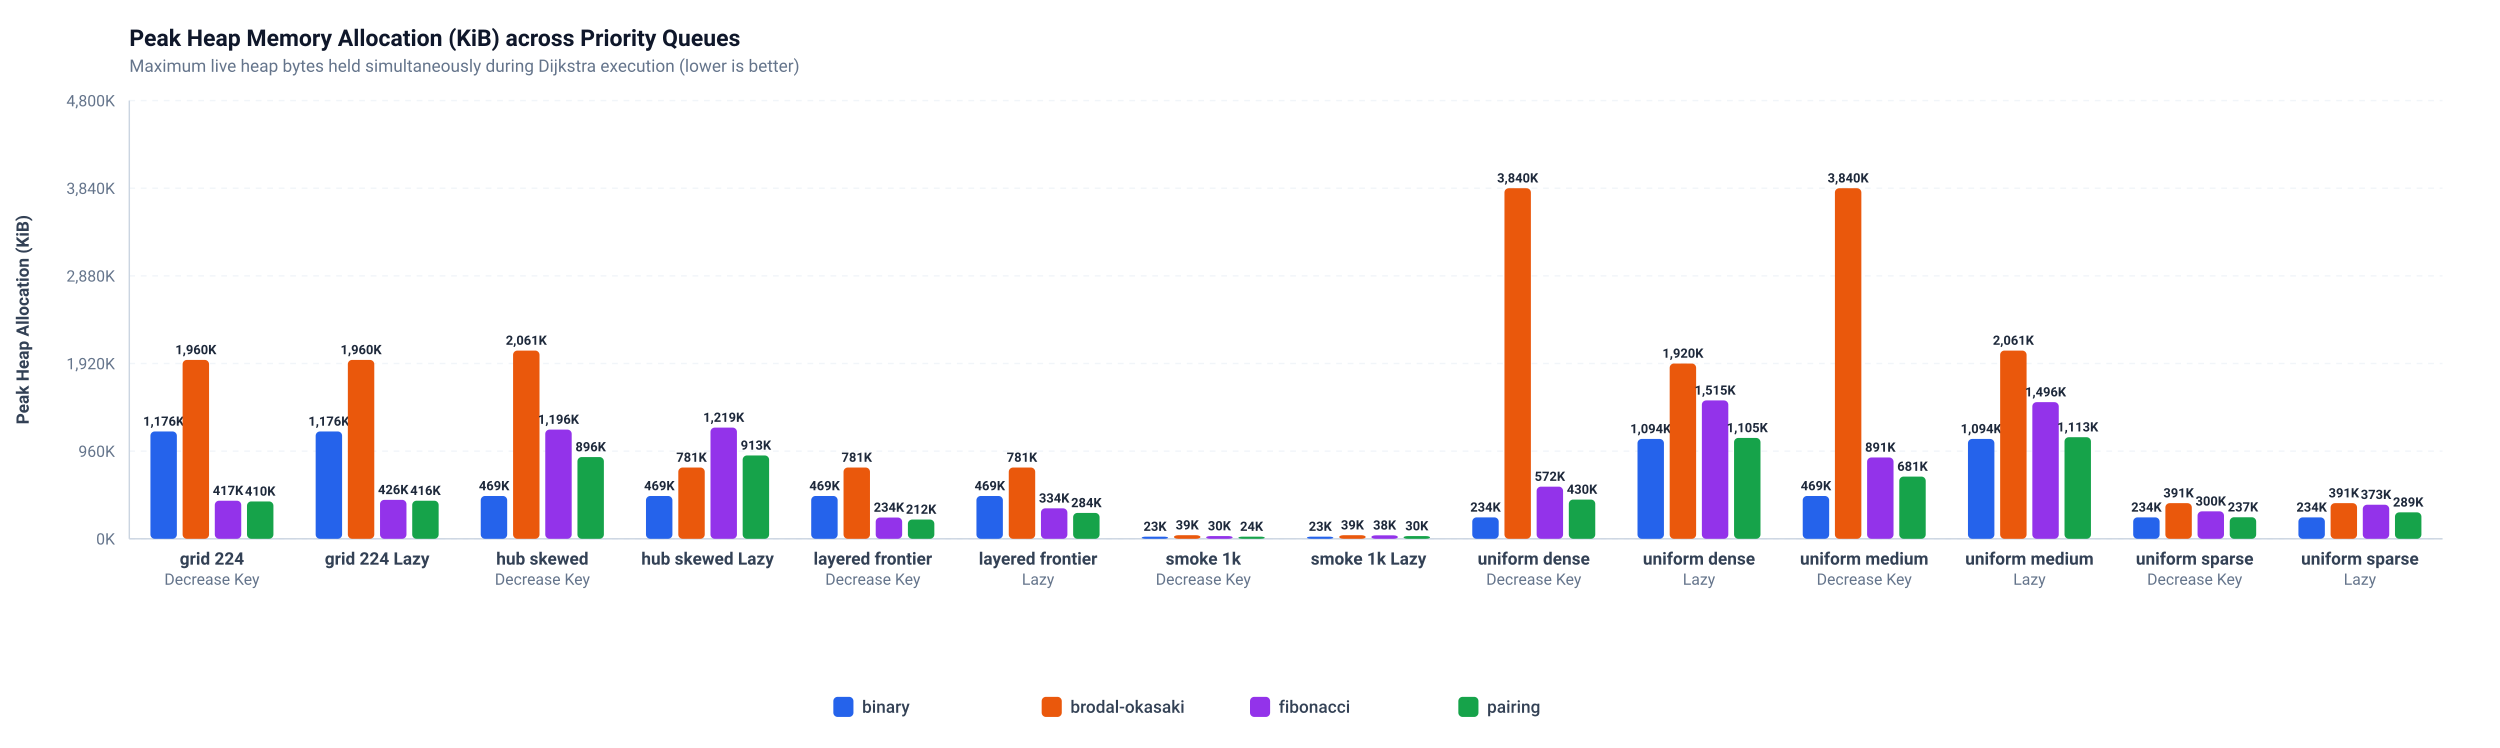
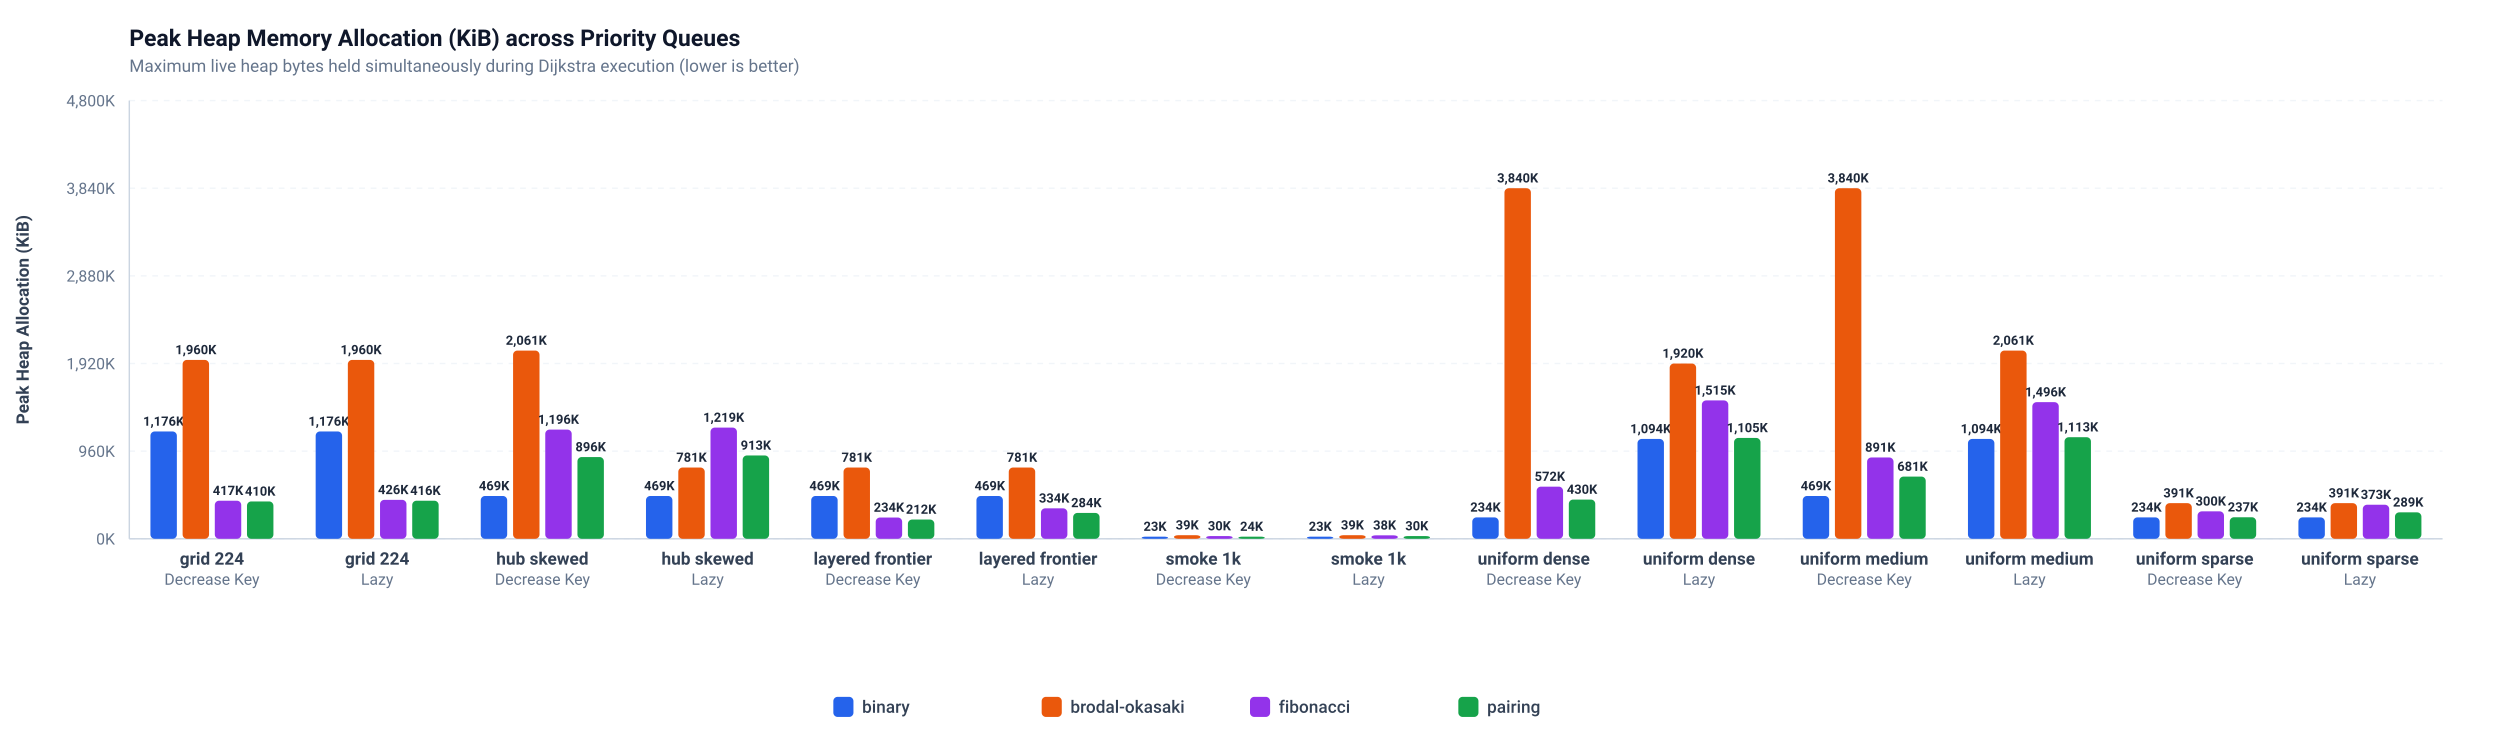
<svg xmlns="http://www.w3.org/2000/svg" viewBox="0 0 1740 520" width="1740" height="520" style="background-color: #ffffff; font-family: -apple-system, BlinkMacSystemFont, Segoe UI, Roboto, sans-serif;">
  <defs>
    <style>
    .axis { stroke: #CBD5E1; stroke-width: 1; }
    .grid { stroke: #F1F5F9; stroke-width: 1; stroke-dasharray: 4,4; }
    .baseline { stroke: #EF4444; stroke-width: 1.5; stroke-dasharray: 3,3; }
    .tick-label { font-size: 11px; fill: #64748B; }
    .axis-title { font-size: 12px; font-weight: 600; fill: #334155; }
    .chart-title { font-size: 16px; font-weight: 700; fill: #0F172A; }
    .chart-subtitle { font-size: 12px; fill: #64748B; }
    .bar-label { font-size: 9px; font-weight: 600; fill: #1E293B; text-anchor: middle; }
    .legend-text { font-size: 12px; fill: #334155; font-weight: 500; dominant-baseline: central; }
  </style>
  </defs>
  <text x="90" y="32" class="chart-title">Peak Heap Memory Allocation (KiB) across Priority Queues</text>
  <text x="90" y="50" class="chart-subtitle">Maximum live heap bytes held simultaneously during Dijkstra execution (lower is better)</text>
  <line x1="90" y1="375.0" x2="1700" y2="375.0" class="grid" />
  <text x="80" y="379.0" class="tick-label" text-anchor="end">0K</text>
  <line x1="90" y1="314.0" x2="1700" y2="314.0" class="grid" />
  <text x="80" y="318.0" class="tick-label" text-anchor="end">960K</text>
  <line x1="90" y1="253.0" x2="1700" y2="253.0" class="grid" />
  <text x="80" y="257.0" class="tick-label" text-anchor="end">1,920K</text>
  <line x1="90" y1="192.0" x2="1700" y2="192.0" class="grid" />
  <text x="80" y="196.0" class="tick-label" text-anchor="end">2,880K</text>
  <line x1="90" y1="131.0" x2="1700" y2="131.0" class="grid" />
  <text x="80" y="135.0" class="tick-label" text-anchor="end">3,840K</text>
  <line x1="90" y1="70.0" x2="1700" y2="70.0" class="grid" />
  <text x="80" y="74.0" class="tick-label" text-anchor="end">4,800K</text>
  <line x1="90" y1="70" x2="90" y2="375" class="axis" />
  <line x1="90" y1="375" x2="1700" y2="375" class="axis" />
  <text x="-222.5" y="20" class="axis-title" text-anchor="middle" transform="rotate(-90)">Peak Heap Allocation (KiB)</text>
  <text x="147.5" y="393" class="axis-title" font-size="10px" text-anchor="middle">grid 224</text>
  <text x="147.5" y="407" class="tick-label" font-size="10px" text-anchor="middle">Decrease Key</text>
  <rect x="104.7" y="300.3" width="18.4" height="74.7" fill="#2563EB" rx="3" ry="3" />
  <text x="113.9" y="296.3" class="bar-label">1,176K</text>
  <rect x="127.1" y="250.5" width="18.4" height="124.5" fill="#EA580C" rx="3" ry="3" />
  <text x="136.3" y="246.5" class="bar-label">1,960K</text>
  <rect x="149.5" y="348.5" width="18.4" height="26.5" fill="#9333EA" rx="3" ry="3" />
  <text x="158.7" y="344.5" class="bar-label">417K</text>
  <rect x="171.9" y="349.0" width="18.4" height="26.0" fill="#16A34A" rx="3" ry="3" />
  <text x="181.1" y="345.0" class="bar-label">410K</text>
-   <text x="262.5" y="393" class="axis-title" font-size="10px" text-anchor="middle">grid 224 Lazy</text>
+   <text x="262.5" y="393" class="axis-title" font-size="10px" text-anchor="middle">grid 224</text>
+   <text x="262.5" y="407" class="tick-label" font-size="10px" text-anchor="middle">Lazy</text>
  <rect x="219.7" y="300.3" width="18.4" height="74.7" fill="#2563EB" rx="3" ry="3" />
  <text x="228.9" y="296.3" class="bar-label">1,176K</text>
  <rect x="242.1" y="250.5" width="18.4" height="124.5" fill="#EA580C" rx="3" ry="3" />
  <text x="251.3" y="246.5" class="bar-label">1,960K</text>
  <rect x="264.5" y="347.9" width="18.4" height="27.1" fill="#9333EA" rx="3" ry="3" />
  <text x="273.7" y="343.9" class="bar-label">426K</text>
  <rect x="286.9" y="348.5" width="18.4" height="26.5" fill="#16A34A" rx="3" ry="3" />
  <text x="296.1" y="344.5" class="bar-label">416K</text>
  <text x="377.5" y="393" class="axis-title" font-size="10px" text-anchor="middle">hub skewed</text>
  <text x="377.5" y="407" class="tick-label" font-size="10px" text-anchor="middle">Decrease Key</text>
  <rect x="334.6" y="345.2" width="18.4" height="29.8" fill="#2563EB" rx="3" ry="3" />
  <text x="343.9" y="341.2" class="bar-label">469K</text>
  <rect x="357.1" y="244.0" width="18.4" height="131.0" fill="#EA580C" rx="3" ry="3" />
  <text x="366.3" y="240.0" class="bar-label">2,061K</text>
  <rect x="379.5" y="299.0" width="18.4" height="76.0" fill="#9333EA" rx="3" ry="3" />
  <text x="388.7" y="295.0" class="bar-label">1,196K</text>
  <rect x="401.9" y="318.1" width="18.4" height="56.9" fill="#16A34A" rx="3" ry="3" />
  <text x="411.1" y="314.1" class="bar-label">896K</text>
-   <text x="492.5" y="393" class="axis-title" font-size="10px" text-anchor="middle">hub skewed Lazy</text>
+   <text x="492.5" y="393" class="axis-title" font-size="10px" text-anchor="middle">hub skewed</text>
+   <text x="492.5" y="407" class="tick-label" font-size="10px" text-anchor="middle">Lazy</text>
  <rect x="449.6" y="345.2" width="18.4" height="29.8" fill="#2563EB" rx="3" ry="3" />
  <text x="458.9" y="341.2" class="bar-label">469K</text>
  <rect x="472.1" y="325.4" width="18.4" height="49.6" fill="#EA580C" rx="3" ry="3" />
  <text x="481.3" y="321.4" class="bar-label">781K</text>
  <rect x="494.5" y="297.6" width="18.4" height="77.4" fill="#9333EA" rx="3" ry="3" />
  <text x="503.7" y="293.6" class="bar-label">1,219K</text>
  <rect x="516.9" y="317.0" width="18.4" height="58.0" fill="#16A34A" rx="3" ry="3" />
  <text x="526.1" y="313.0" class="bar-label">913K</text>
  <text x="607.5" y="393" class="axis-title" font-size="10px" text-anchor="middle">layered frontier</text>
  <text x="607.5" y="407" class="tick-label" font-size="10px" text-anchor="middle">Decrease Key</text>
  <rect x="564.6" y="345.2" width="18.4" height="29.8" fill="#2563EB" rx="3" ry="3" />
  <text x="573.9" y="341.2" class="bar-label">469K</text>
  <rect x="587.1" y="325.4" width="18.4" height="49.6" fill="#EA580C" rx="3" ry="3" />
  <text x="596.3" y="321.4" class="bar-label">781K</text>
  <rect x="609.5" y="360.2" width="18.4" height="14.8" fill="#9333EA" rx="3" ry="3" />
  <text x="618.7" y="356.2" class="bar-label">234K</text>
  <rect x="631.9" y="361.6" width="18.4" height="13.4" fill="#16A34A" rx="3" ry="3" />
  <text x="641.1" y="357.6" class="bar-label">212K</text>
  <text x="722.5" y="393" class="axis-title" font-size="10px" text-anchor="middle">layered frontier</text>
  <text x="722.5" y="407" class="tick-label" font-size="10px" text-anchor="middle">Lazy</text>
  <rect x="679.6" y="345.2" width="18.4" height="29.8" fill="#2563EB" rx="3" ry="3" />
  <text x="688.9" y="341.2" class="bar-label">469K</text>
  <rect x="702.1" y="325.4" width="18.4" height="49.6" fill="#EA580C" rx="3" ry="3" />
  <text x="711.3" y="321.4" class="bar-label">781K</text>
  <rect x="724.5" y="353.8" width="18.4" height="21.2" fill="#9333EA" rx="3" ry="3" />
  <text x="733.7" y="349.8" class="bar-label">334K</text>
  <rect x="746.9" y="357.0" width="18.4" height="18.0" fill="#16A34A" rx="3" ry="3" />
  <text x="756.1" y="353.0" class="bar-label">284K</text>
  <text x="837.5" y="393" class="axis-title" font-size="10px" text-anchor="middle">smoke 1k</text>
  <text x="837.5" y="407" class="tick-label" font-size="10px" text-anchor="middle">Decrease Key</text>
  <rect x="794.6" y="373.5" width="18.4" height="1.5" fill="#2563EB" rx="3" ry="3" />
  <text x="803.9" y="369.5" class="bar-label">23K</text>
  <rect x="817.1" y="372.5" width="18.4" height="2.5" fill="#EA580C" rx="3" ry="3" />
  <text x="826.3" y="368.5" class="bar-label">39K</text>
  <rect x="839.5" y="373.1" width="18.4" height="1.9" fill="#9333EA" rx="3" ry="3" />
  <text x="848.7" y="369.1" class="bar-label">30K</text>
  <rect x="861.9" y="373.5" width="18.4" height="1.5" fill="#16A34A" rx="3" ry="3" />
  <text x="871.1" y="369.5" class="bar-label">24K</text>
-   <text x="952.5" y="393" class="axis-title" font-size="10px" text-anchor="middle">smoke 1k Lazy</text>
+   <text x="952.5" y="393" class="axis-title" font-size="10px" text-anchor="middle">smoke 1k</text>
+   <text x="952.5" y="407" class="tick-label" font-size="10px" text-anchor="middle">Lazy</text>
  <rect x="909.6" y="373.5" width="18.4" height="1.5" fill="#2563EB" rx="3" ry="3" />
  <text x="918.9" y="369.5" class="bar-label">23K</text>
  <rect x="932.1" y="372.5" width="18.4" height="2.5" fill="#EA580C" rx="3" ry="3" />
  <text x="941.3" y="368.5" class="bar-label">39K</text>
  <rect x="954.5" y="372.6" width="18.4" height="2.4" fill="#9333EA" rx="3" ry="3" />
  <text x="963.7" y="368.6" class="bar-label">38K</text>
  <rect x="976.9" y="373.1" width="18.4" height="1.9" fill="#16A34A" rx="3" ry="3" />
  <text x="986.1" y="369.1" class="bar-label">30K</text>
  <text x="1067.5" y="393" class="axis-title" font-size="10px" text-anchor="middle">uniform dense</text>
  <text x="1067.5" y="407" class="tick-label" font-size="10px" text-anchor="middle">Decrease Key</text>
  <rect x="1024.7" y="360.1" width="18.4" height="14.9" fill="#2563EB" rx="3" ry="3" />
  <text x="1033.9" y="356.1" class="bar-label">234K</text>
  <rect x="1047.1" y="131.0" width="18.4" height="244.0" fill="#EA580C" rx="3" ry="3" />
  <text x="1056.3" y="127.0" class="bar-label">3,840K</text>
  <rect x="1069.5" y="338.7" width="18.4" height="36.3" fill="#9333EA" rx="3" ry="3" />
  <text x="1078.7" y="334.7" class="bar-label">572K</text>
  <rect x="1091.9" y="347.7" width="18.4" height="27.3" fill="#16A34A" rx="3" ry="3" />
  <text x="1101.1" y="343.7" class="bar-label">430K</text>
  <text x="1182.5" y="393" class="axis-title" font-size="10px" text-anchor="middle">uniform dense</text>
  <text x="1182.5" y="407" class="tick-label" font-size="10px" text-anchor="middle">Lazy</text>
  <rect x="1139.7" y="305.5" width="18.4" height="69.5" fill="#2563EB" rx="3" ry="3" />
  <text x="1148.9" y="301.5" class="bar-label">1,094K</text>
  <rect x="1162.1" y="253.0" width="18.4" height="122.0" fill="#EA580C" rx="3" ry="3" />
  <text x="1171.3" y="249.0" class="bar-label">1,920K</text>
  <rect x="1184.5" y="278.7" width="18.4" height="96.3" fill="#9333EA" rx="3" ry="3" />
  <text x="1193.7" y="274.7" class="bar-label">1,515K</text>
  <rect x="1206.9" y="304.8" width="18.4" height="70.2" fill="#16A34A" rx="3" ry="3" />
  <text x="1216.1" y="300.8" class="bar-label">1,105K</text>
  <text x="1297.5" y="393" class="axis-title" font-size="10px" text-anchor="middle">uniform medium</text>
  <text x="1297.5" y="407" class="tick-label" font-size="10px" text-anchor="middle">Decrease Key</text>
  <rect x="1254.7" y="345.2" width="18.4" height="29.8" fill="#2563EB" rx="3" ry="3" />
  <text x="1263.9" y="341.2" class="bar-label">469K</text>
  <rect x="1277.1" y="131.0" width="18.4" height="244.0" fill="#EA580C" rx="3" ry="3" />
  <text x="1286.3" y="127.0" class="bar-label">3,840K</text>
  <rect x="1299.5" y="318.4" width="18.4" height="56.6" fill="#9333EA" rx="3" ry="3" />
  <text x="1308.7" y="314.4" class="bar-label">891K</text>
  <rect x="1321.9" y="331.7" width="18.4" height="43.3" fill="#16A34A" rx="3" ry="3" />
  <text x="1331.1" y="327.7" class="bar-label">681K</text>
  <text x="1412.5" y="393" class="axis-title" font-size="10px" text-anchor="middle">uniform medium</text>
  <text x="1412.5" y="407" class="tick-label" font-size="10px" text-anchor="middle">Lazy</text>
  <rect x="1369.7" y="305.5" width="18.4" height="69.5" fill="#2563EB" rx="3" ry="3" />
  <text x="1378.9" y="301.5" class="bar-label">1,094K</text>
  <rect x="1392.1" y="244.0" width="18.4" height="131.0" fill="#EA580C" rx="3" ry="3" />
  <text x="1401.3" y="240.0" class="bar-label">2,061K</text>
  <rect x="1414.5" y="279.9" width="18.4" height="95.1" fill="#9333EA" rx="3" ry="3" />
  <text x="1423.7" y="275.9" class="bar-label">1,496K</text>
  <rect x="1436.9" y="304.3" width="18.4" height="70.7" fill="#16A34A" rx="3" ry="3" />
  <text x="1446.1" y="300.3" class="bar-label">1,113K</text>
  <text x="1527.5" y="393" class="axis-title" font-size="10px" text-anchor="middle">uniform sparse</text>
  <text x="1527.5" y="407" class="tick-label" font-size="10px" text-anchor="middle">Decrease Key</text>
  <rect x="1484.7" y="360.1" width="18.4" height="14.9" fill="#2563EB" rx="3" ry="3" />
  <text x="1493.9" y="356.1" class="bar-label">234K</text>
  <rect x="1507.1" y="350.2" width="18.4" height="24.8" fill="#EA580C" rx="3" ry="3" />
  <text x="1516.3" y="346.2" class="bar-label">391K</text>
  <rect x="1529.5" y="355.9" width="18.4" height="19.1" fill="#9333EA" rx="3" ry="3" />
  <text x="1538.7" y="351.9" class="bar-label">300K</text>
  <rect x="1551.9" y="360.0" width="18.4" height="15.0" fill="#16A34A" rx="3" ry="3" />
  <text x="1561.1" y="356.0" class="bar-label">237K</text>
  <text x="1642.5" y="393" class="axis-title" font-size="10px" text-anchor="middle">uniform sparse</text>
  <text x="1642.5" y="407" class="tick-label" font-size="10px" text-anchor="middle">Lazy</text>
  <rect x="1599.7" y="360.1" width="18.4" height="14.9" fill="#2563EB" rx="3" ry="3" />
  <text x="1608.9" y="356.1" class="bar-label">234K</text>
  <rect x="1622.1" y="350.2" width="18.4" height="24.8" fill="#EA580C" rx="3" ry="3" />
  <text x="1631.3" y="346.2" class="bar-label">391K</text>
  <rect x="1644.5" y="351.3" width="18.4" height="23.7" fill="#9333EA" rx="3" ry="3" />
  <text x="1653.7" y="347.3" class="bar-label">373K</text>
  <rect x="1666.9" y="356.6" width="18.4" height="18.4" fill="#16A34A" rx="3" ry="3" />
  <text x="1676.1" y="352.6" class="bar-label">289K</text>
  <rect x="580.0" y="485.0" width="14" height="14" fill="#2563EB" rx="3" ry="3" />
  <text x="600.0" y="492.0" class="legend-text">binary</text>
  <rect x="725.0" y="485.0" width="14" height="14" fill="#EA580C" rx="3" ry="3" />
  <text x="745.0" y="492.0" class="legend-text">brodal-okasaki</text>
  <rect x="870.0" y="485.0" width="14" height="14" fill="#9333EA" rx="3" ry="3" />
  <text x="890.0" y="492.0" class="legend-text">fibonacci</text>
  <rect x="1015.0" y="485.0" width="14" height="14" fill="#16A34A" rx="3" ry="3" />
  <text x="1035.0" y="492.0" class="legend-text">pairing</text>
</svg>
